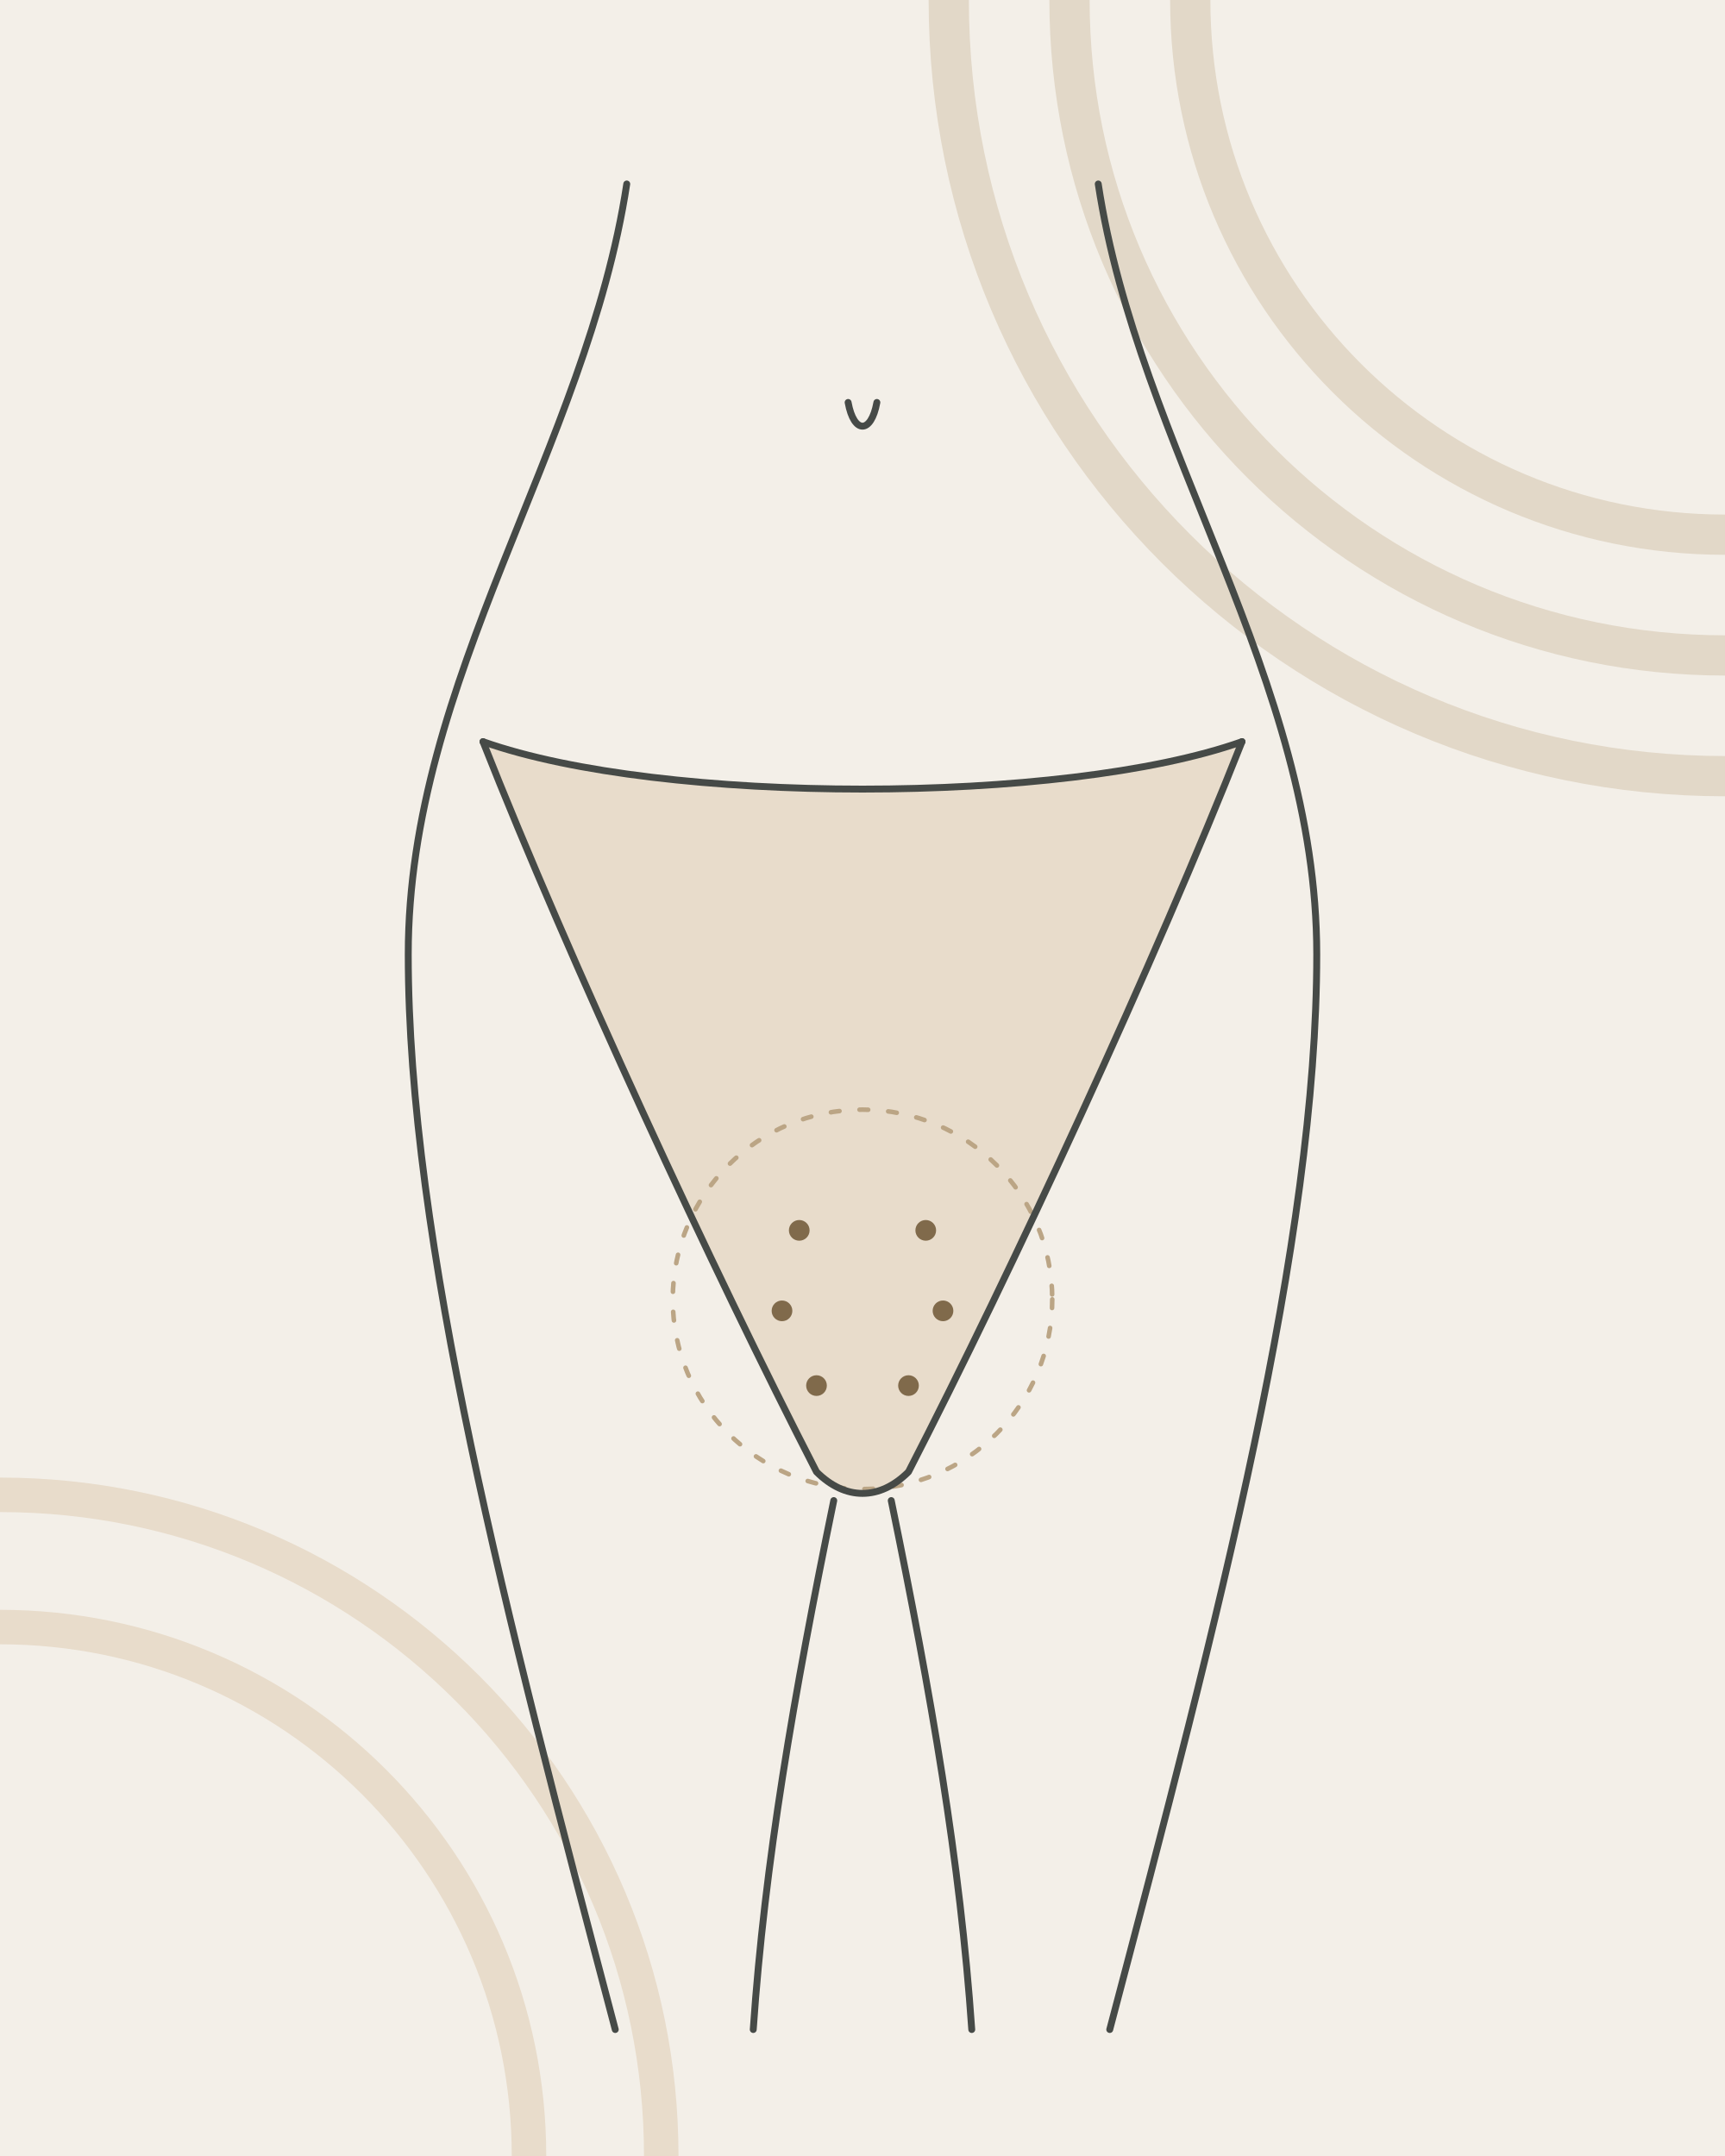
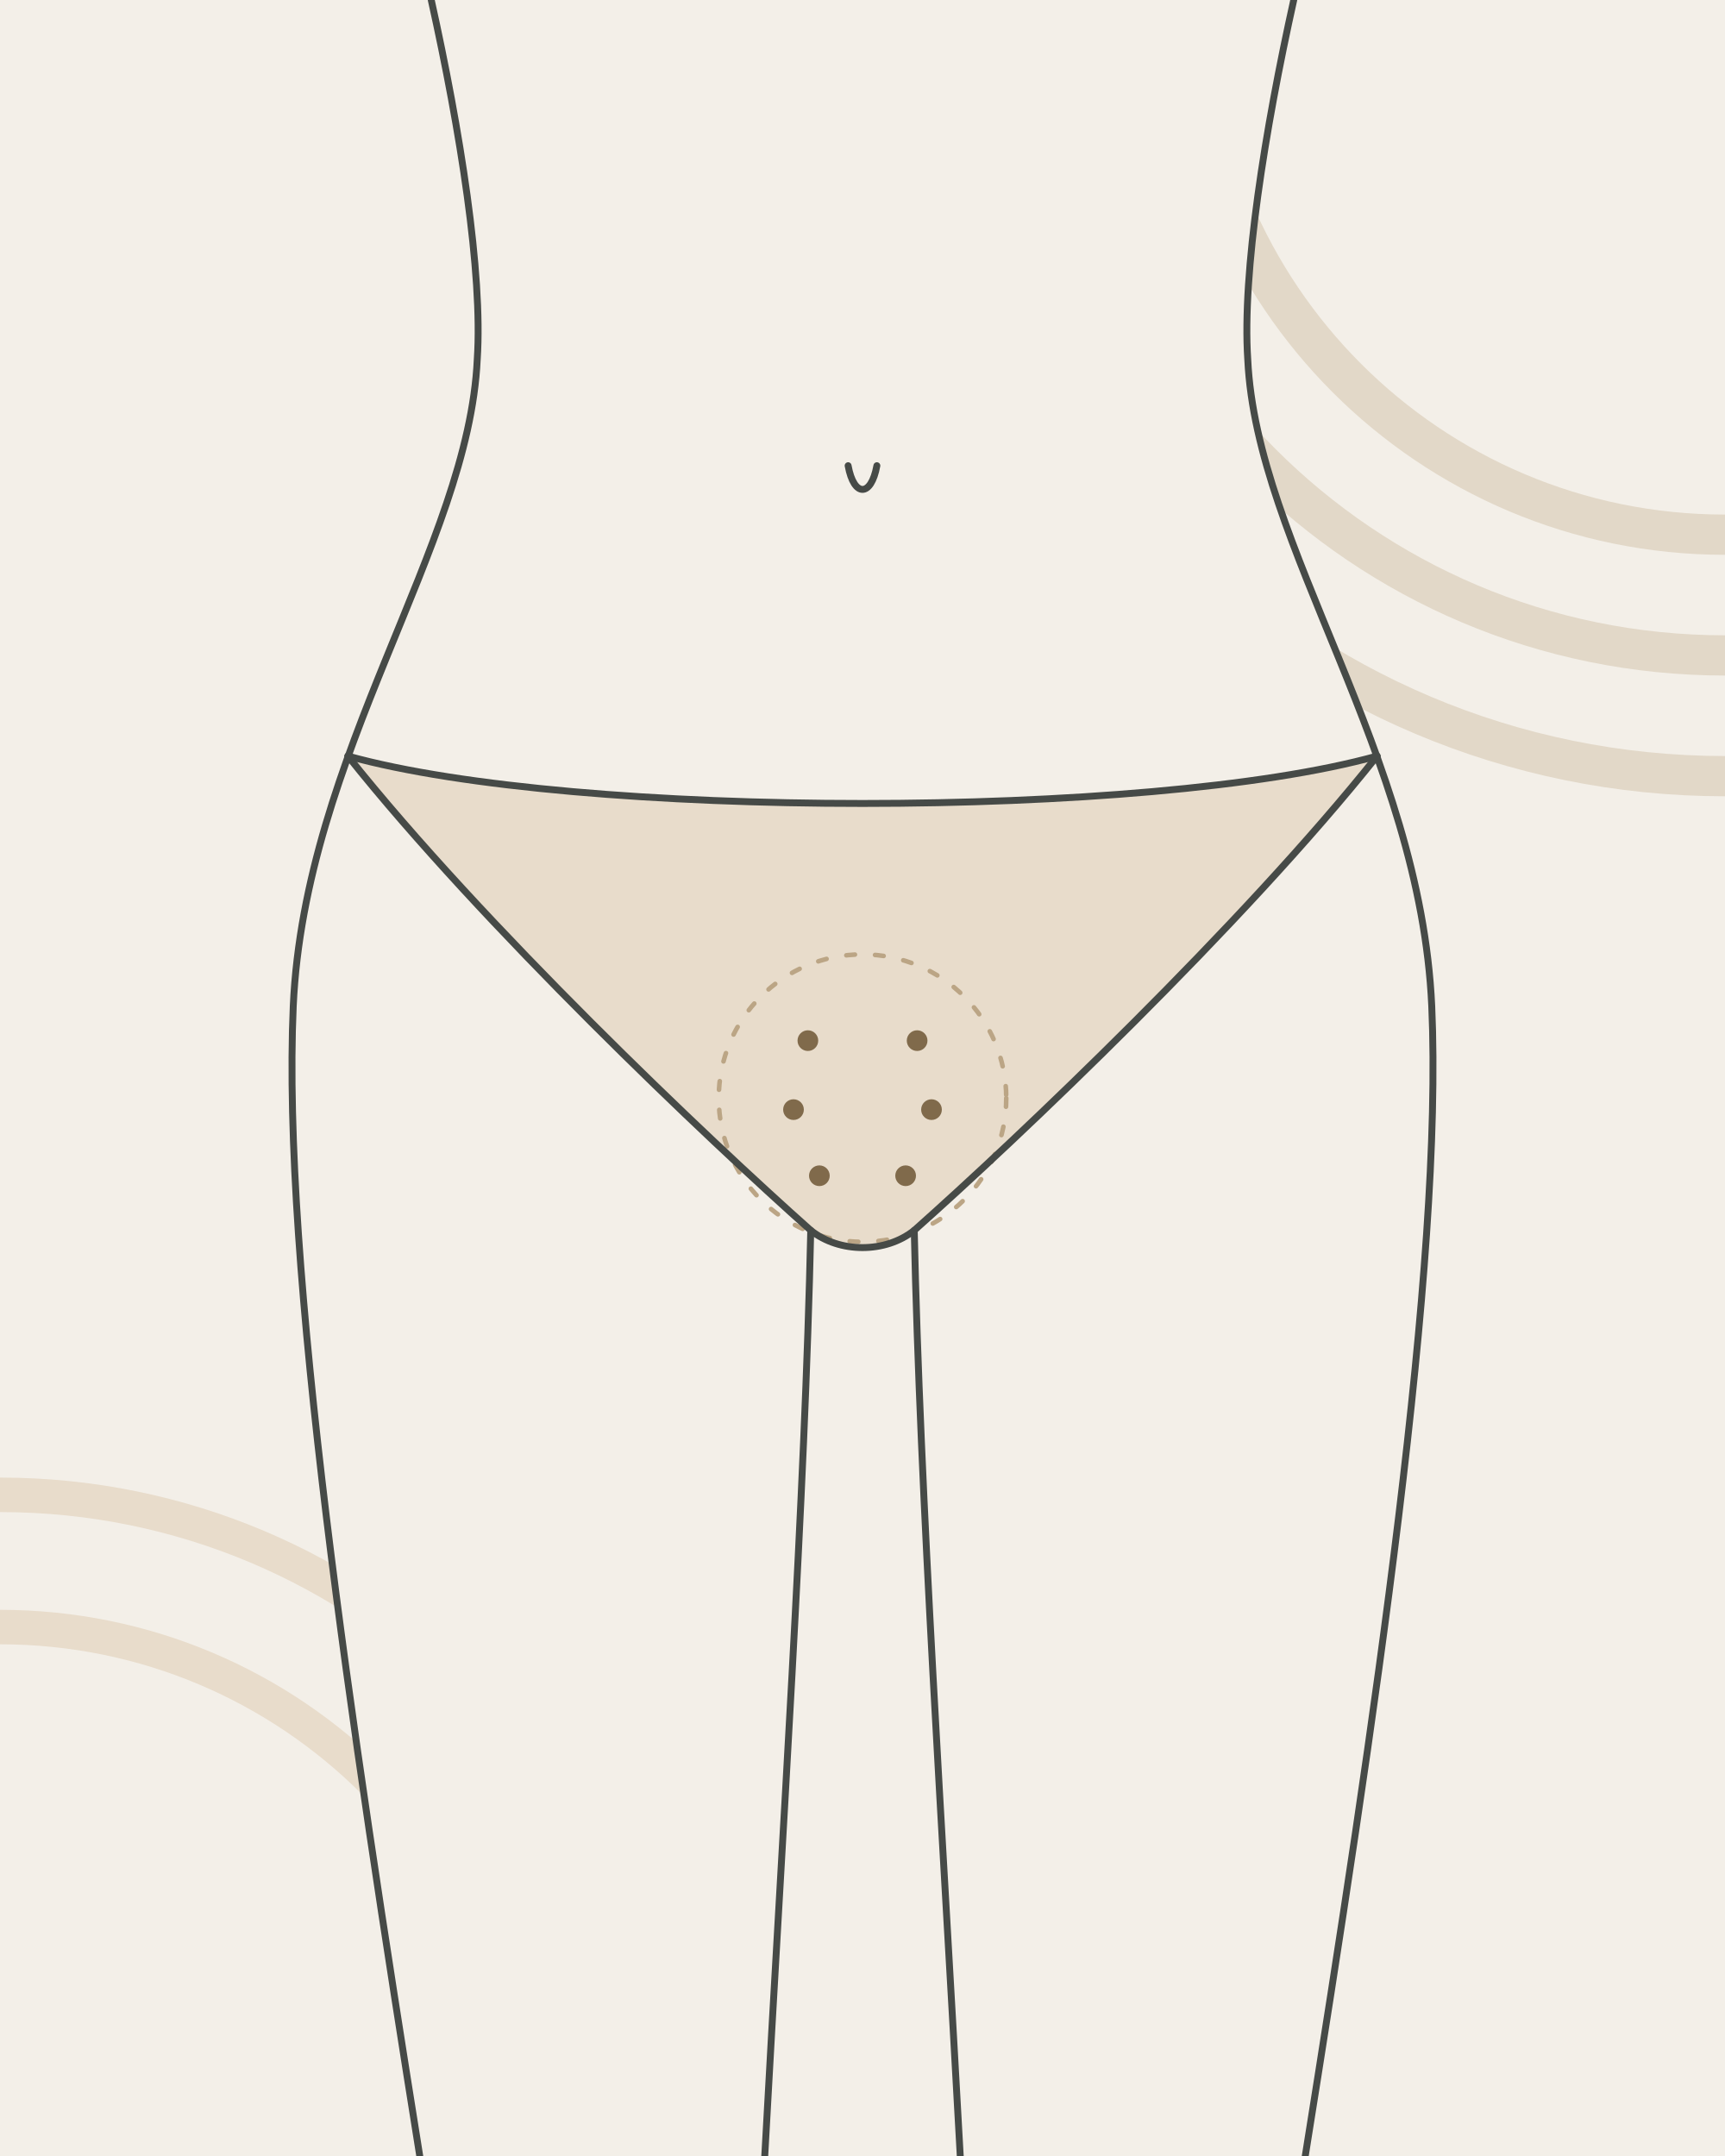
<svg xmlns="http://www.w3.org/2000/svg" viewBox="0 0 600 750" width="600" height="750">
  <rect width="600" height="750" fill="#F3EFE8" />
  <g fill="none" stroke="#E2D8C8" stroke-width="14">
    <path d="M330 0A270 270 0 0 0 600 270" />
    <path d="M372 0A228 228 0 0 0 600 228" />
    <path d="M414 0A186 186 0 0 0 600 186" />
  </g>
  <g fill="none" stroke="#E8DCCB" stroke-width="12">
    <path d="M0 520A230 230 0 0 1 230 750" />
    <path d="M0 566A184 184 0 0 1 184 750" />
  </g>
-   <path d="M168 258C230 280 370 280 432 258C402 334 352 442 316 512C306 522 294 522 284 512C248 442 198 334 168 258Z" fill="#E8DCCB" />
-   <circle cx="300" cy="452" r="66" fill="none" stroke="#BBA585" stroke-width="1.6" stroke-dasharray="3 7" stroke-linecap="round" />
+   <path d="M150 0C160 45 168 95 166 125C163 190 106 262 102 350C98 440 122 600 146 750H454C478 600 502 440 498 350C494 262 437 190 434 125C432 95 440 45 450 0Z" fill="#F3EFE8" />
+   <path d="M121 263C200 285 400 285 479 263C432 322 354 396 318 428C308 436 292 436 282 428C246 396 168 322 121 263Z" fill="#E8DCCB" />
+   <circle cx="300" cy="382" r="50" fill="none" stroke="#BBA585" stroke-width="1.6" stroke-dasharray="3 7" stroke-linecap="round" />
  <g fill="#806A4B">
-     <circle cx="278" cy="428" r="3.6" />
-     <circle cx="322" cy="428" r="3.6" />
-     <circle cx="272" cy="456" r="3.6" />
-     <circle cx="328" cy="456" r="3.6" />
-     <circle cx="284" cy="482" r="3.6" />
-     <circle cx="316" cy="482" r="3.6" />
+     <circle cx="281" cy="362" r="3.6" />
+     <circle cx="319" cy="362" r="3.6" />
+     <circle cx="276" cy="386" r="3.6" />
+     <circle cx="324" cy="386" r="3.6" />
+     <circle cx="285" cy="409" r="3.6" />
+     <circle cx="315" cy="409" r="3.6" />
  </g>
  <g fill="none" stroke="#464A47" stroke-width="2.4" stroke-linecap="round" stroke-linejoin="round">
-     <path d="M218 64C204 156 142 236 142 332C142 432 176 562 214 706" />
-     <path d="M382 64C396 156 458 236 458 332C458 432 424 562 386 706" />
-     <path d="M290 522C276 590 266 648 262 706" />
-     <path d="M310 522C324 590 334 648 338 706" />
-     <path d="M168 258C230 280 370 280 432 258" />
-     <path d="M168 258C198 334 248 442 284 512C294 522 306 522 316 512C352 442 402 334 432 258" />
-     <path d="M295 140C297 151 303 151 305 140" />
+     <path d="M150 0C160 45 168 95 166 125C163 190 106 262 102 350C98 440 122 600 146 750" />
+     <path d="M450 0C440 45 432 95 434 125C437 190 494 262 498 350C502 440 478 600 454 750" />
+     <path d="M282 428C280 520 272 640 266 750" />
+     <path d="M318 428C320 520 328 640 334 750" />
+     <path d="M121 263C200 285 400 285 479 263" />
+     <path d="M121 263C168 322 246 396 282 428C292 436 308 436 318 428C354 396 432 322 479 263" />
+     <path d="M295 162C297 173 303 173 305 162" />
  </g>
</svg>
